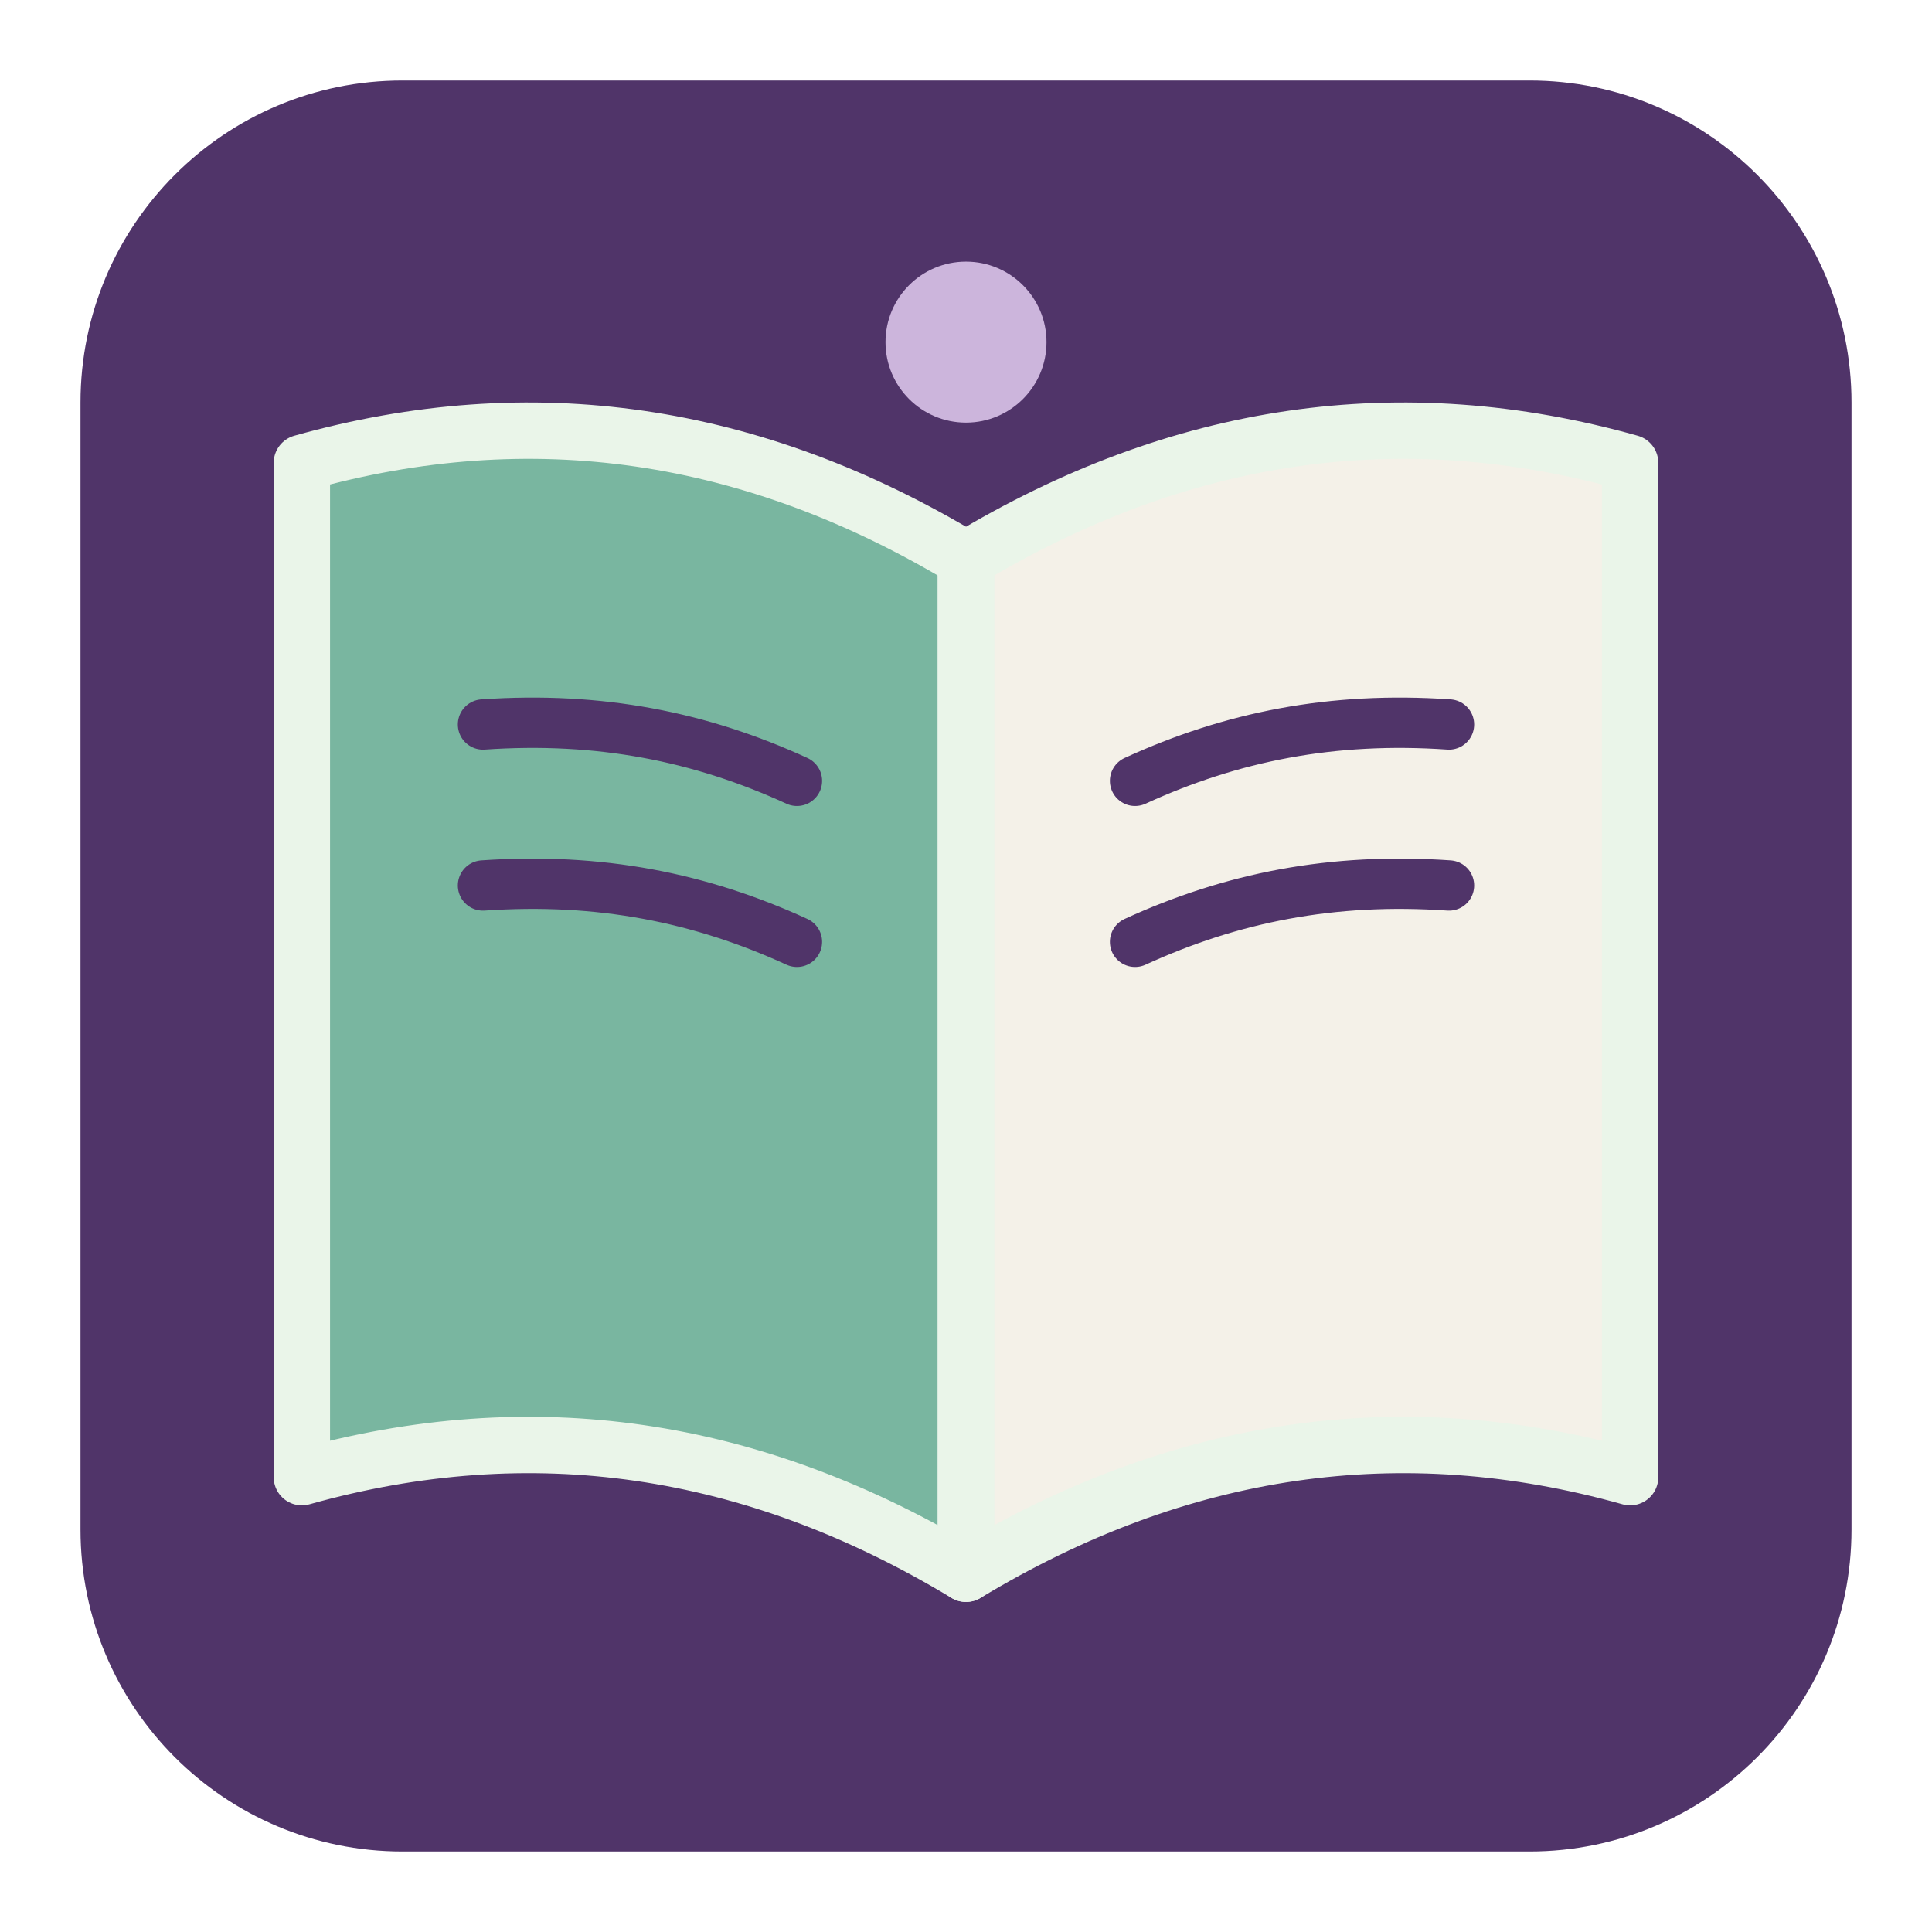
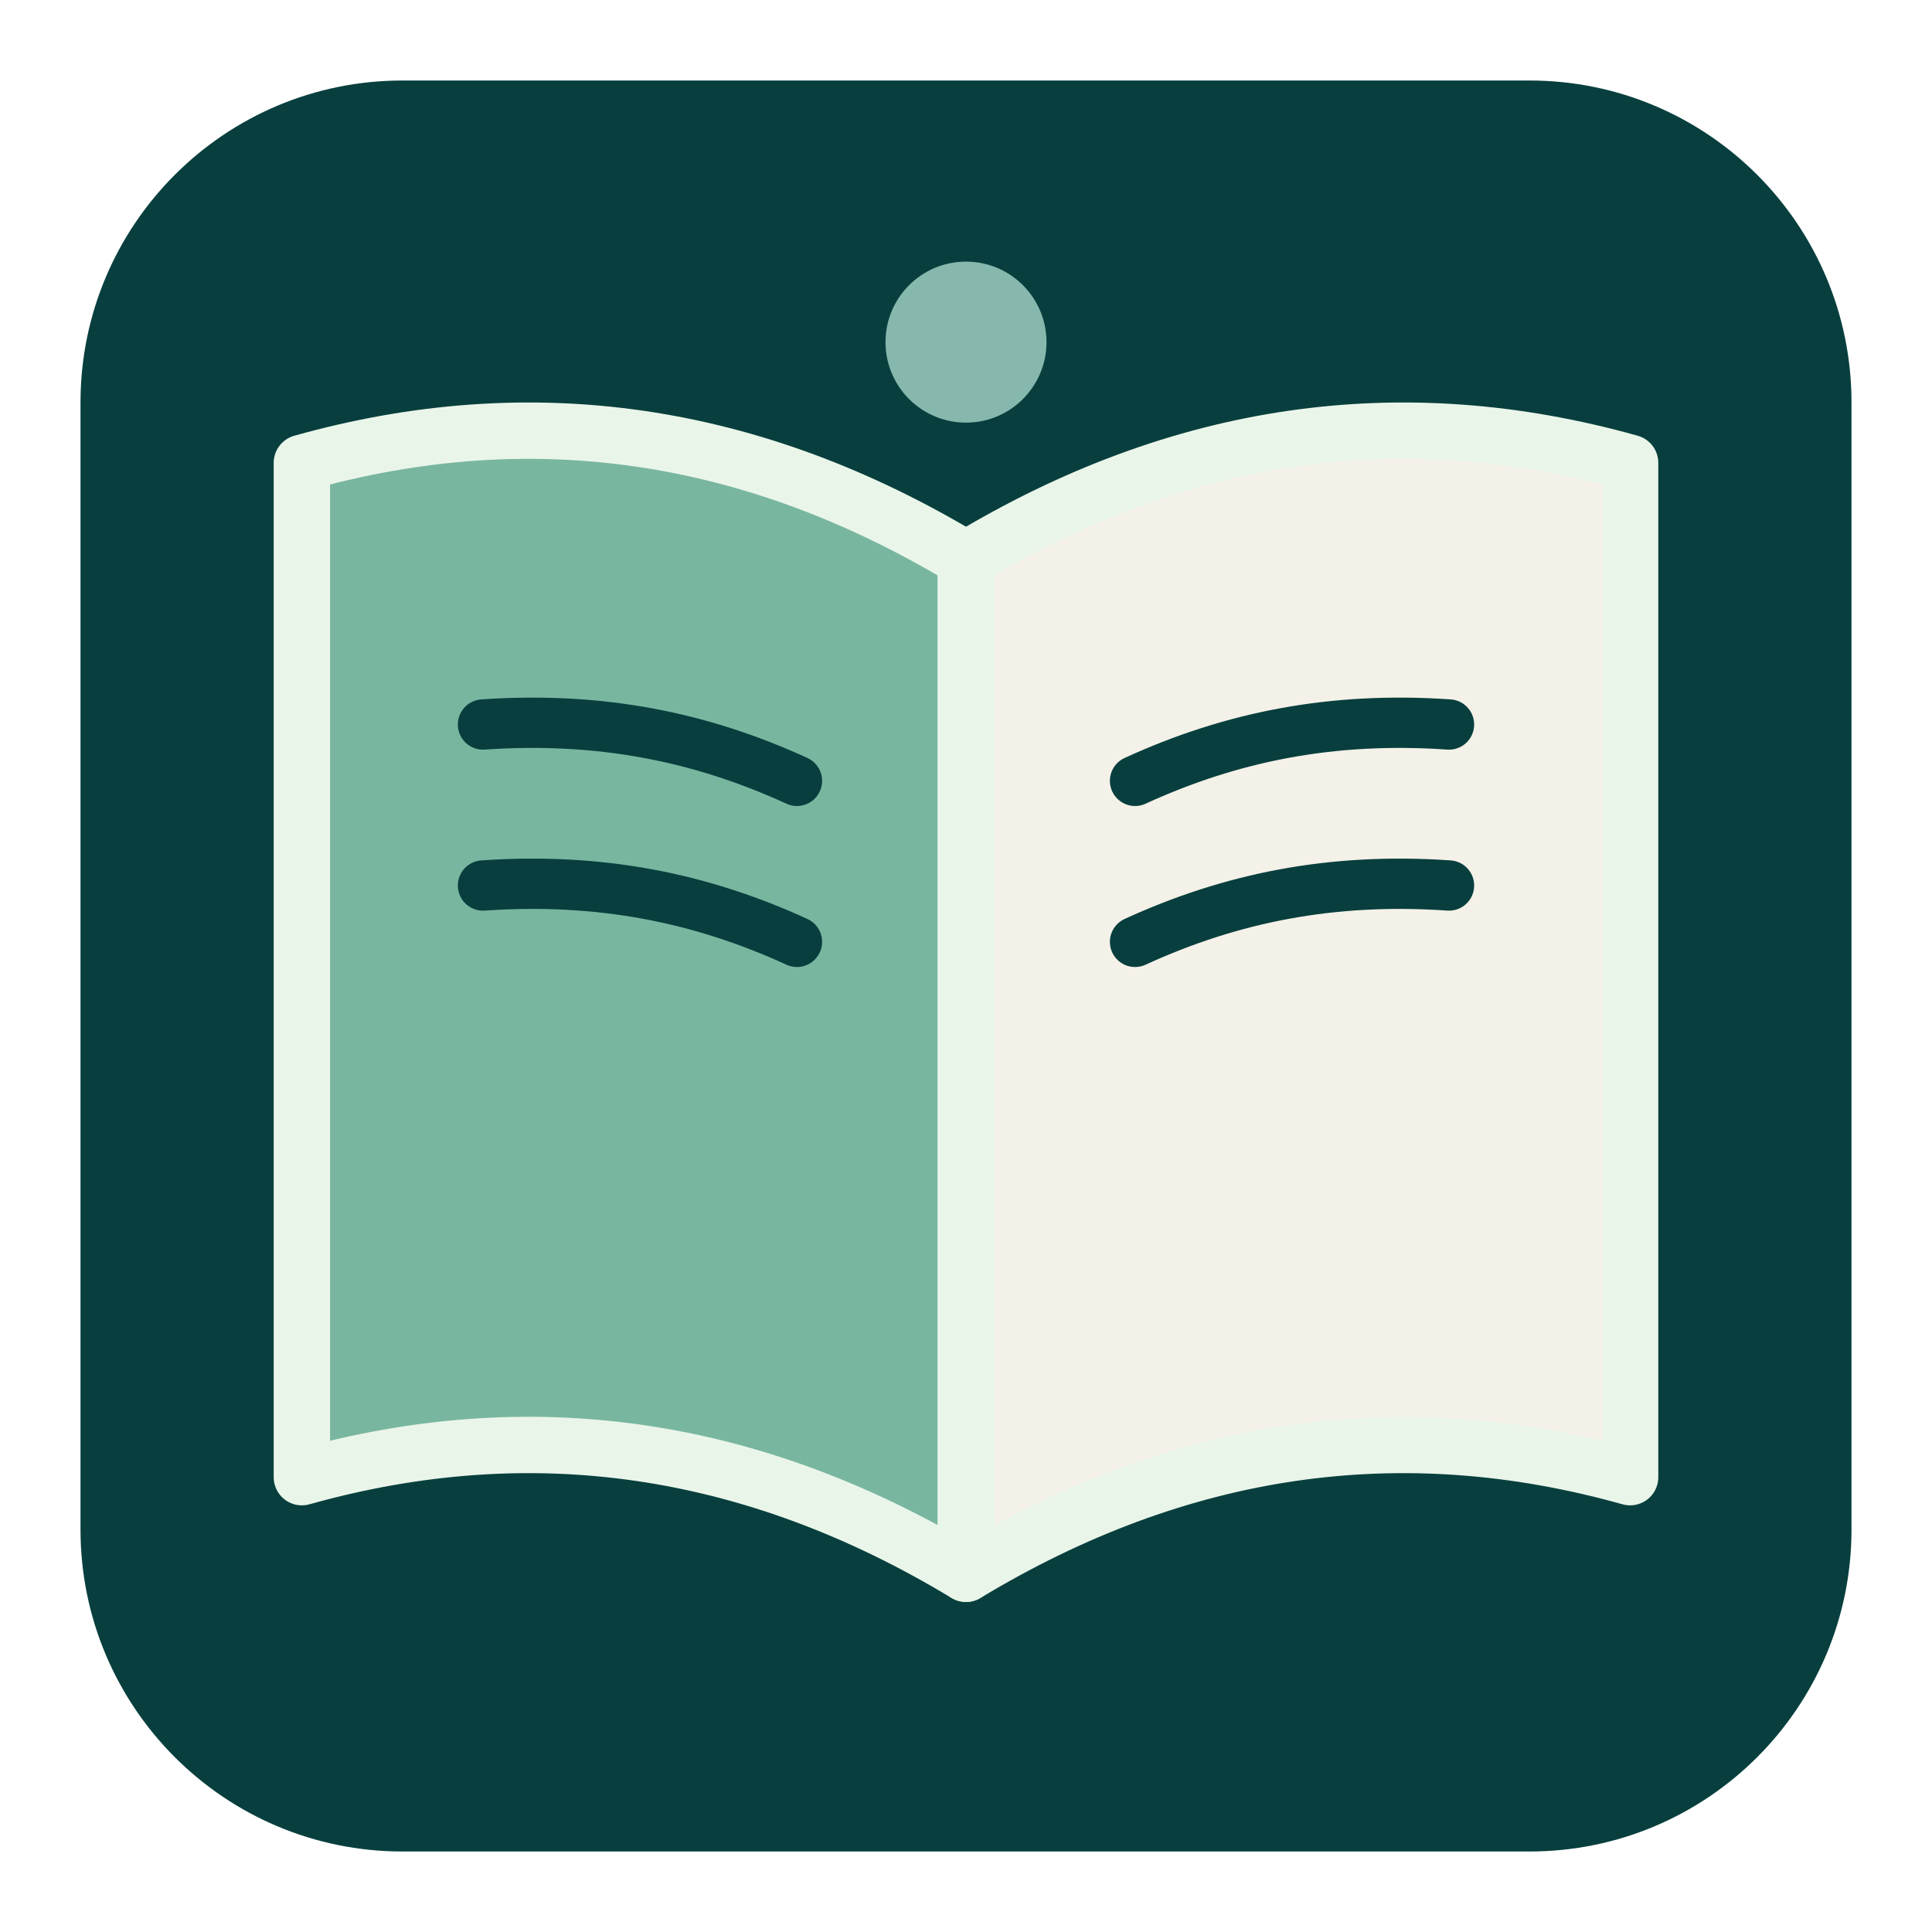
<svg xmlns="http://www.w3.org/2000/svg" viewBox="0 0 48 48">
-   <rect x="2" y="2" width="44" height="44" rx="8" fill="#503469" />
+   <rect x="2" y="2" width="44" height="44" rx="8" fill="#083f3e" />
  <path d="M7.5 11.5c5.7-1.6 11.2-.8 16.5 2.4v25.2c-5.3-3.2-10.8-4-16.5-2.4V11.5Z" fill="#79B6A0" stroke="#EAF5E9" stroke-width="1.4" stroke-linejoin="round" />
  <path d="M40.5 11.5c-5.7-1.6-11.2-.8-16.5 2.4v25.2c5.3-3.2 10.8-4 16.5-2.4V11.5Z" fill="#F4F1E8" stroke="#EAF5E9" stroke-width="1.4" stroke-linejoin="round" />
-   <path d="M12 18c2.9-.2 5.4.3 7.8 1.4M12 22c2.9-.2 5.4.3 7.8 1.4M28.2 19.4c2.4-1.1 4.9-1.6 7.8-1.4M28.2 23.4c2.4-1.1 4.9-1.6 7.8-1.4" fill="none" stroke="#503469" stroke-width="1.25" stroke-linecap="round" />
+   <path d="M12 18c2.9-.2 5.4.3 7.8 1.4M12 22c2.9-.2 5.4.3 7.8 1.4M28.2 19.4c2.4-1.1 4.9-1.6 7.8-1.4M28.2 23.4c2.4-1.1 4.9-1.6 7.8-1.4" fill="none" stroke="#083f3e" stroke-width="1.25" stroke-linecap="round" />
  <path d="M24 14v25" stroke="#EAF5E9" stroke-width="1.4" />
-   <circle cx="24" cy="8.5" r="2" fill="#CCB5DC" />
+   <circle cx="24" cy="8.5" r="2" fill="#87B8AE" />
</svg>
